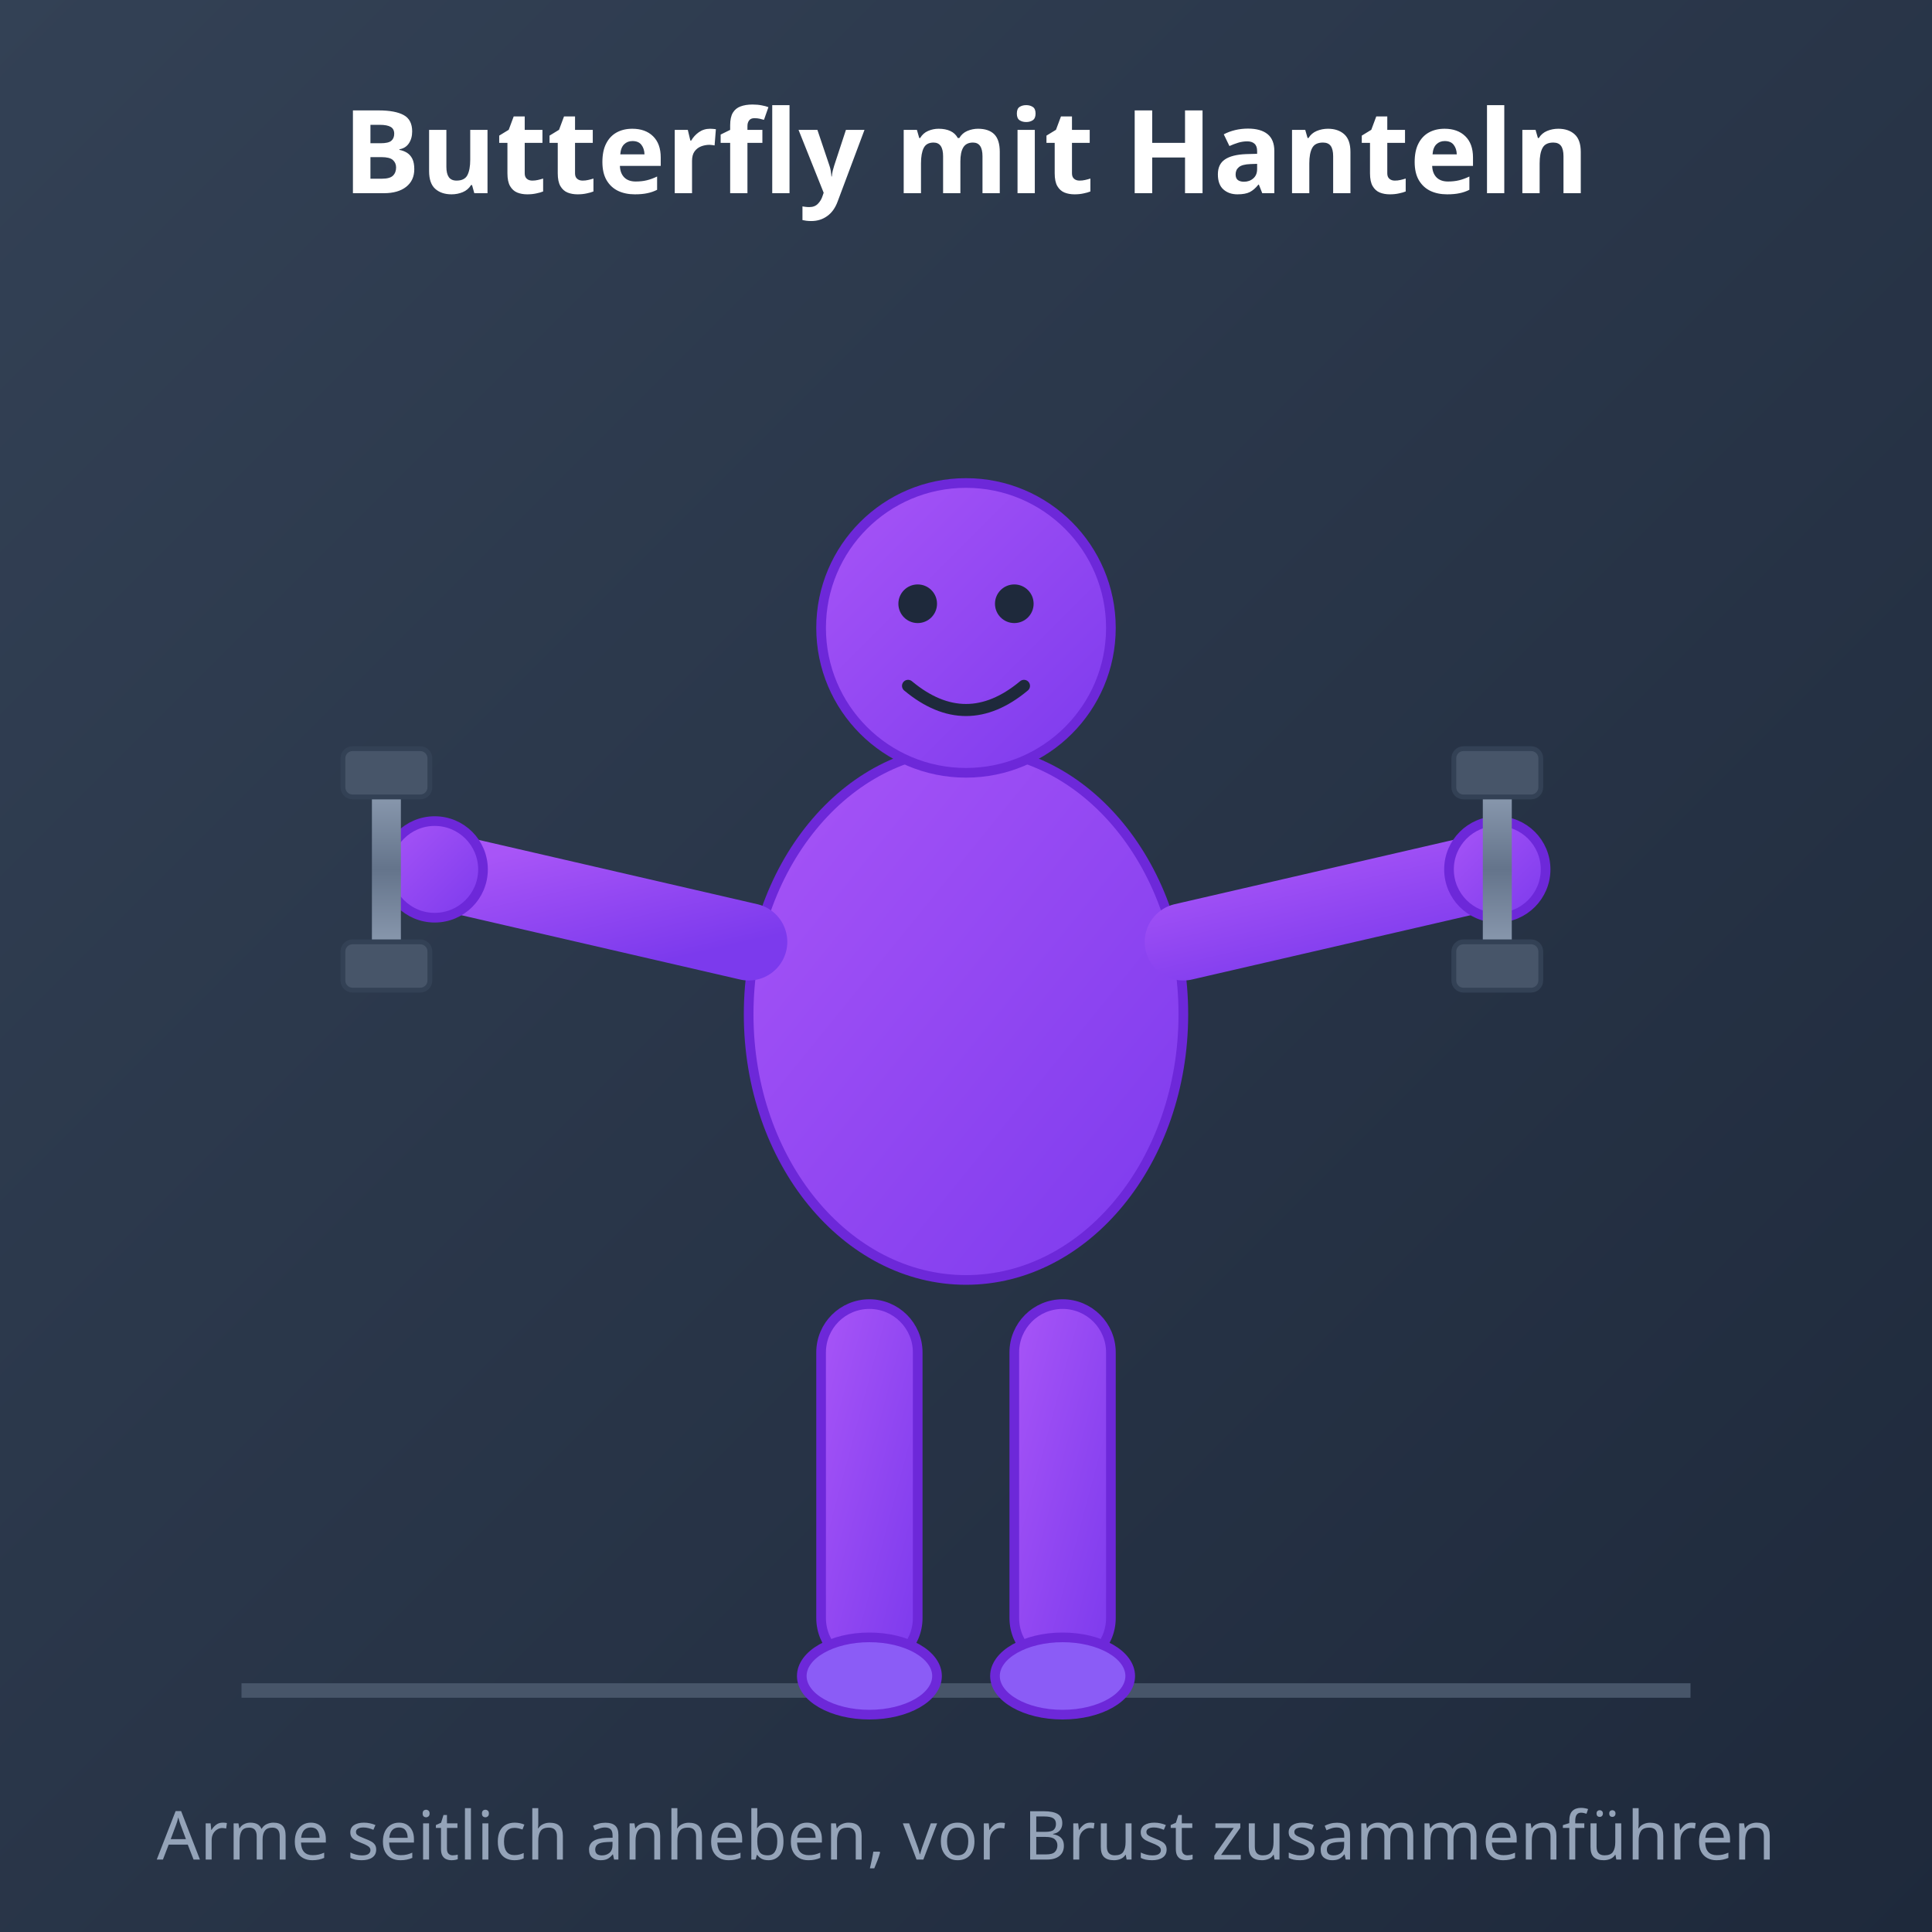
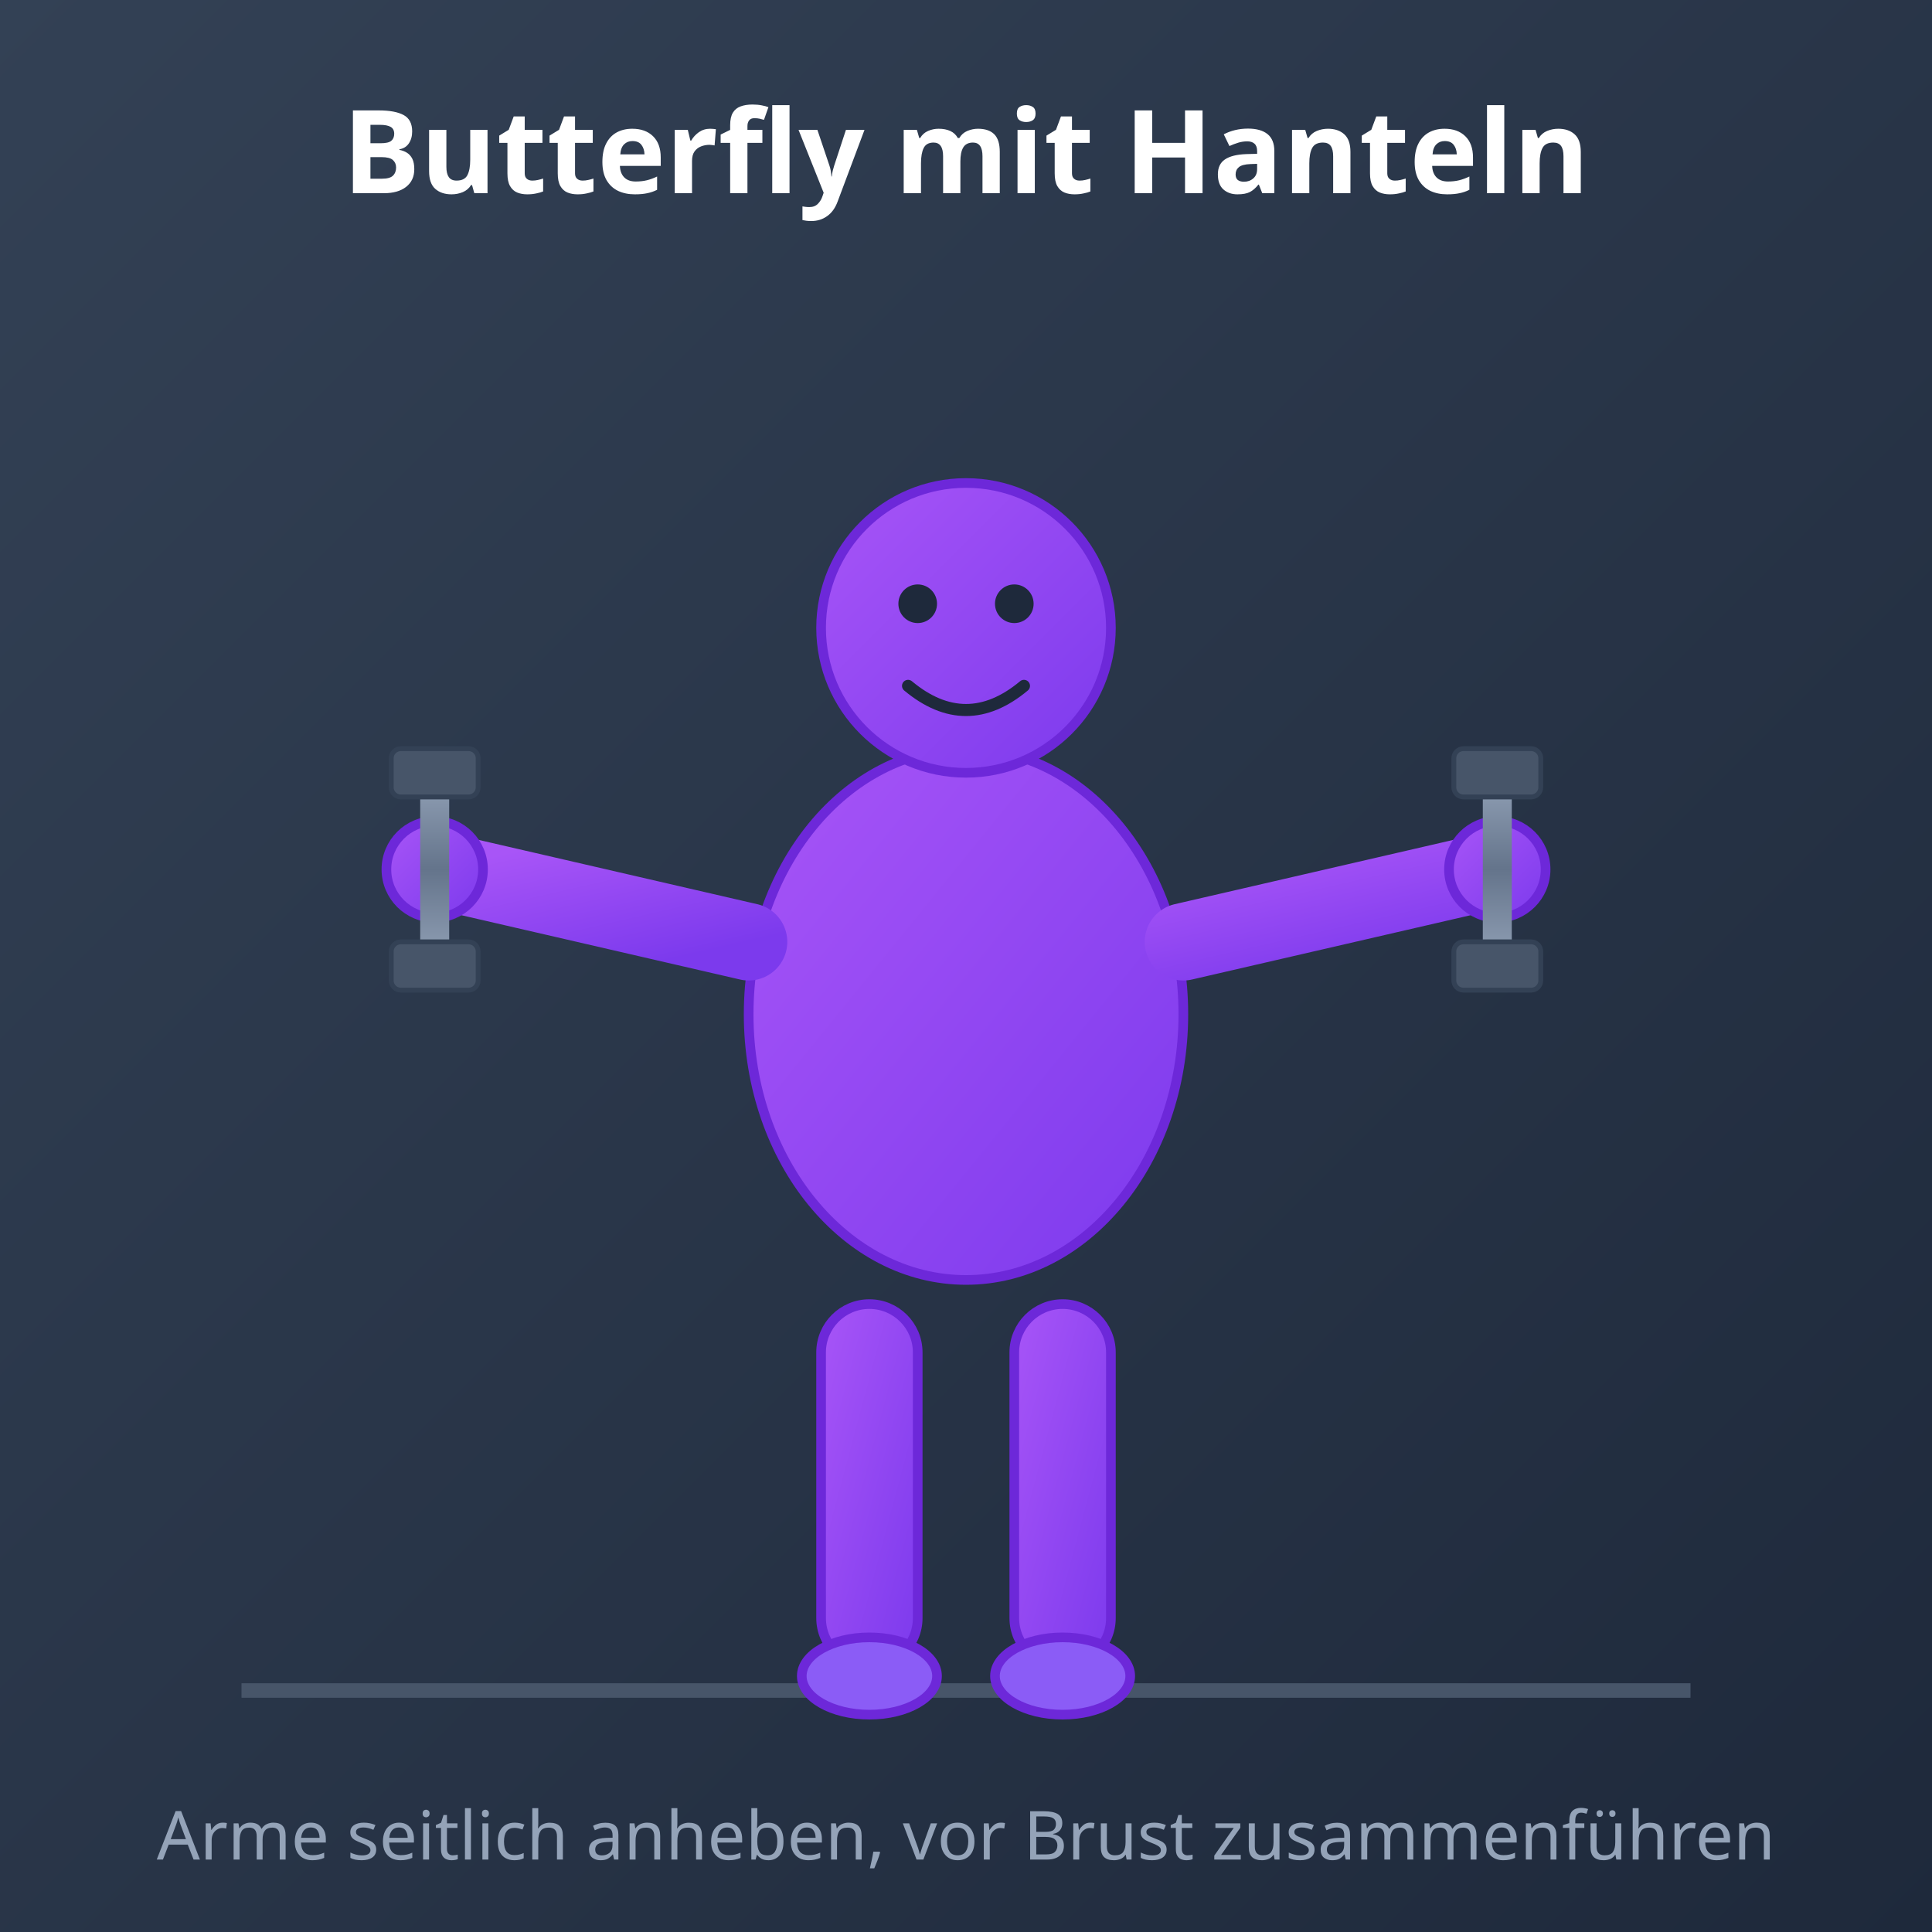
<svg xmlns="http://www.w3.org/2000/svg" width="400" height="400" viewBox="0 0 400 400">
  <defs>
    <linearGradient id="bgButterfly" x1="0%" y1="0%" x2="100%" y2="100%">
      <stop offset="0%" style="stop-color:#334155;stop-opacity:1" />
      <stop offset="100%" style="stop-color:#1e293b;stop-opacity:1" />
    </linearGradient>
    <linearGradient id="bodyButterfly" x1="0%" y1="0%" x2="100%" y2="100%">
      <stop offset="0%" style="stop-color:#a855f7;stop-opacity:1" />
      <stop offset="100%" style="stop-color:#7c3aed;stop-opacity:1" />
    </linearGradient>
    <linearGradient id="dumbbellGrad" x1="0%" y1="0%" x2="0%" y2="100%">
      <stop offset="0%" style="stop-color:#94a3b8;stop-opacity:1" />
      <stop offset="50%" style="stop-color:#64748b;stop-opacity:1" />
      <stop offset="100%" style="stop-color:#94a3b8;stop-opacity:1" />
    </linearGradient>
  </defs>
  <rect width="400" height="400" fill="url(#bgButterfly)" />
  <text x="200" y="40" font-family="system-ui" font-size="24" font-weight="bold" fill="#ffffff" text-anchor="middle">Butterfly mit Hanteln</text>
  <line x1="50" y1="350" x2="350" y2="350" stroke="#475569" stroke-width="3" />
  <rect x="170" y="270" width="20" height="75" rx="10" fill="url(#bodyButterfly)" stroke="#6d28d9" stroke-width="2" />
  <rect x="210" y="270" width="20" height="75" rx="10" fill="url(#bodyButterfly)" stroke="#6d28d9" stroke-width="2" />
  <ellipse cx="180" cy="347" rx="14" ry="8" fill="#8b5cf6" stroke="#6d28d9" stroke-width="2" />
  <ellipse cx="220" cy="347" rx="14" ry="8" fill="#8b5cf6" stroke="#6d28d9" stroke-width="2" />
  <ellipse cx="200" cy="210" rx="45" ry="55" fill="url(#bodyButterfly)" stroke="#6d28d9" stroke-width="2" />
  <circle cx="200" cy="130" r="30" fill="url(#bodyButterfly)" stroke="#6d28d9" stroke-width="2" />
  <circle cx="190" cy="125" r="4" fill="#1e293b" />
  <circle cx="210" cy="125" r="4" fill="#1e293b" />
  <path d="M 188 142 Q 200 152 212 142" stroke="#1e293b" stroke-width="2.5" fill="none" stroke-linecap="round" />
  <g>
    <path d="M 155 195 L 90 180" stroke="url(#bodyButterfly)" stroke-width="16" fill="none" stroke-linecap="round">
      <animate attributeName="d" values="M 155 195 L 90 180; M 155 195 L 170 170; M 155 195 L 90 180" dur="2s" repeatCount="indefinite" />
    </path>
    <circle cx="90" cy="180" r="10" fill="url(#bodyButterfly)" stroke="#6d28d9" stroke-width="2">
      <animate attributeName="cx" values="90;170;90" dur="2s" repeatCount="indefinite" />
      <animate attributeName="cy" values="180;170;180" dur="2s" repeatCount="indefinite" />
    </circle>
-     <g>
-       <animate attributeName="transform" values="translate(0,0);translate(80,-10);translate(0,0)" dur="2s" repeatCount="indefinite" />
-       <rect x="77" y="160" width="6" height="40" rx="3" fill="url(#dumbbellGrad)" />
-       <rect x="71" y="155" width="18" height="10" rx="2" fill="#475569" stroke="#334155" stroke-width="1" />
-       <rect x="71" y="195" width="18" height="10" rx="2" fill="#475569" stroke="#334155" stroke-width="1" />
-     </g>
+     <rect x="87" y="160" width="6" height="40" rx="3" fill="url(#dumbbellGrad)">
+       <animate attributeName="x" values="87;167;87" dur="2s" repeatCount="indefinite" />
+       <animate attributeName="y" values="160;150;160" dur="2s" repeatCount="indefinite" />
+     </rect>
+     <rect x="81" y="155" width="18" height="10" rx="2" fill="#475569" stroke="#334155" stroke-width="1">
+       <animate attributeName="x" values="81;161;81" dur="2s" repeatCount="indefinite" />
+       <animate attributeName="y" values="155;145;155" dur="2s" repeatCount="indefinite" />
+     </rect>
+     <rect x="81" y="195" width="18" height="10" rx="2" fill="#475569" stroke="#334155" stroke-width="1">
+       <animate attributeName="x" values="81;161;81" dur="2s" repeatCount="indefinite" />
+       <animate attributeName="y" values="195;185;195" dur="2s" repeatCount="indefinite" />
+     </rect>
  </g>
  <g>
    <path d="M 245 195 L 310 180" stroke="url(#bodyButterfly)" stroke-width="16" fill="none" stroke-linecap="round">
      <animate attributeName="d" values="M 245 195 L 310 180; M 245 195 L 230 170; M 245 195 L 310 180" dur="2s" repeatCount="indefinite" />
    </path>
    <circle cx="310" cy="180" r="10" fill="url(#bodyButterfly)" stroke="#6d28d9" stroke-width="2">
      <animate attributeName="cx" values="310;230;310" dur="2s" repeatCount="indefinite" />
      <animate attributeName="cy" values="180;170;180" dur="2s" repeatCount="indefinite" />
    </circle>
-     <g>
-       <animate attributeName="transform" values="translate(0,0);translate(-80,-10);translate(0,0)" dur="2s" repeatCount="indefinite" />
-       <rect x="307" y="160" width="6" height="40" rx="3" fill="url(#dumbbellGrad)" />
-       <rect x="301" y="155" width="18" height="10" rx="2" fill="#475569" stroke="#334155" stroke-width="1" />
-       <rect x="301" y="195" width="18" height="10" rx="2" fill="#475569" stroke="#334155" stroke-width="1" />
-     </g>
+     <rect x="307" y="160" width="6" height="40" rx="3" fill="url(#dumbbellGrad)">
+       <animate attributeName="x" values="307;227;307" dur="2s" repeatCount="indefinite" />
+       <animate attributeName="y" values="160;150;160" dur="2s" repeatCount="indefinite" />
+     </rect>
+     <rect x="301" y="155" width="18" height="10" rx="2" fill="#475569" stroke="#334155" stroke-width="1">
+       <animate attributeName="x" values="301;221;301" dur="2s" repeatCount="indefinite" />
+       <animate attributeName="y" values="155;145;155" dur="2s" repeatCount="indefinite" />
+     </rect>
+     <rect x="301" y="195" width="18" height="10" rx="2" fill="#475569" stroke="#334155" stroke-width="1">
+       <animate attributeName="x" values="301;221;301" dur="2s" repeatCount="indefinite" />
+       <animate attributeName="y" values="195;185;195" dur="2s" repeatCount="indefinite" />
+     </rect>
  </g>
  <circle cx="200" cy="80" r="3" fill="#fbbf24" opacity="0">
    <animate attributeName="opacity" values="0;1;0" dur="2s" repeatCount="indefinite" />
    <animate attributeName="r" values="2;4;2" dur="2s" repeatCount="indefinite" />
  </circle>
  <circle cx="60" cy="150" r="3" fill="#22d3ee" opacity="0">
    <animate attributeName="opacity" values="0;1;0" dur="2s" begin="0.5s" repeatCount="indefinite" />
    <animate attributeName="r" values="2;4;2" dur="2s" repeatCount="indefinite" />
  </circle>
  <circle cx="340" cy="150" r="3" fill="#22d3ee" opacity="0">
    <animate attributeName="opacity" values="0;1;0" dur="2s" begin="0.7s" repeatCount="indefinite" />
    <animate attributeName="r" values="2;4;2" dur="2s" repeatCount="indefinite" />
  </circle>
  <text x="200" y="385" font-family="system-ui" font-size="14" fill="#94a3b8" text-anchor="middle">Arme seitlich anheben, vor Brust zusammenführen</text>
</svg>
